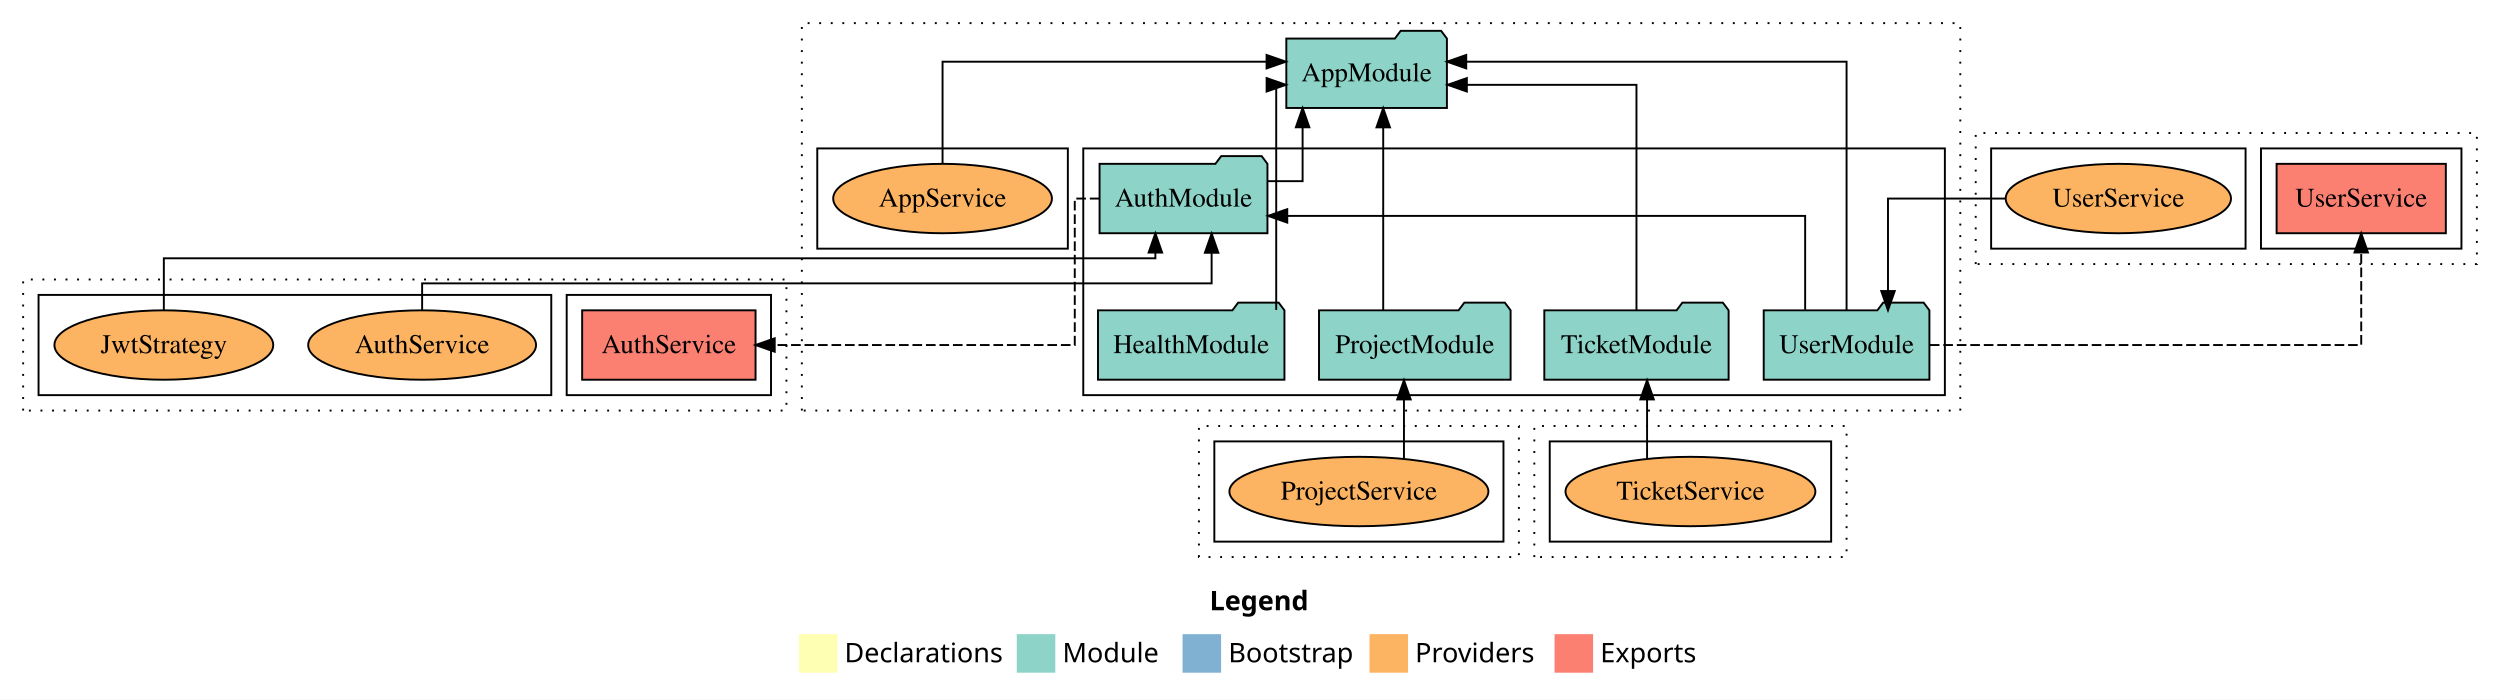
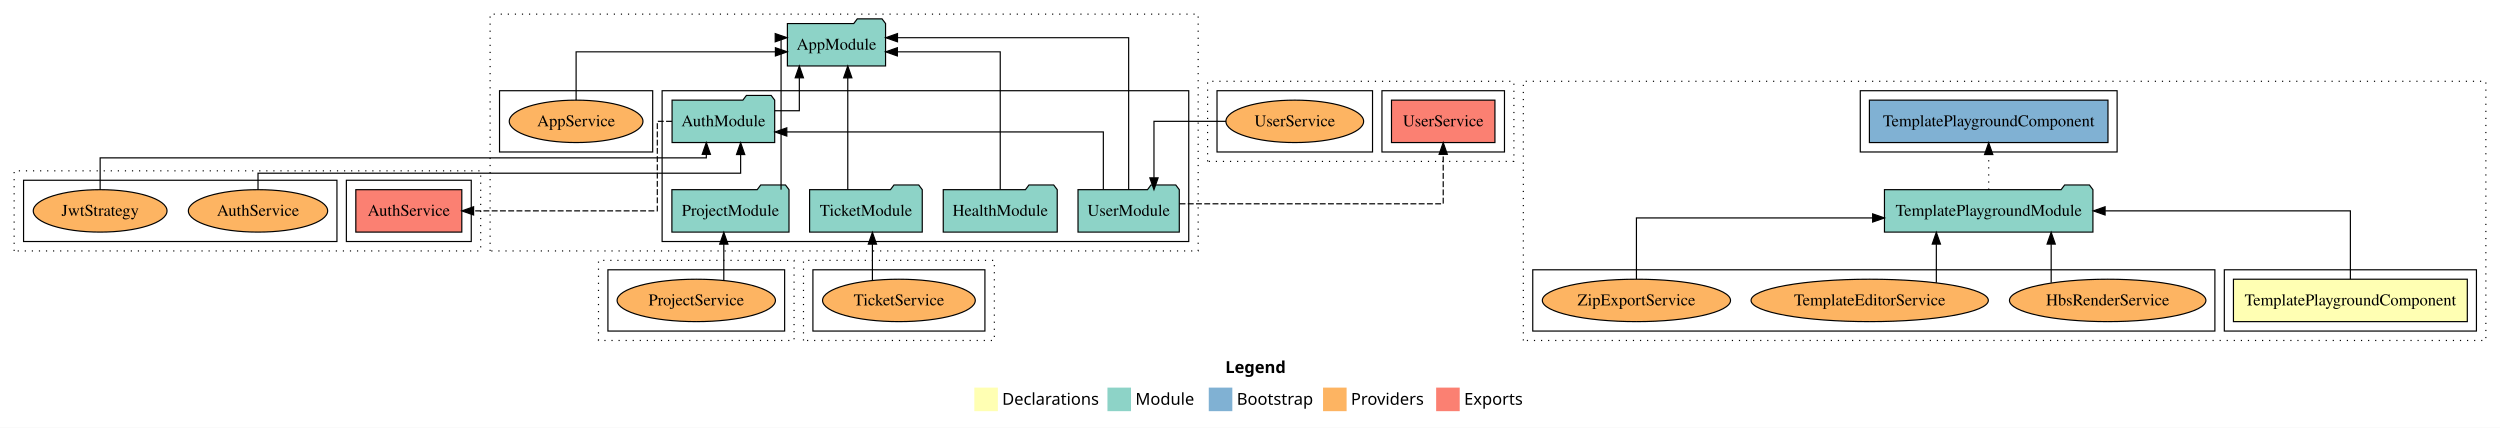
- <svg xmlns="http://www.w3.org/2000/svg" width="1297pt" height="363pt" viewBox="0.00 0.00 1297.00 363.00">
+ <svg xmlns="http://www.w3.org/2000/svg" width="2122pt" height="363pt" viewBox="0.00 0.00 2122.00 363.00">
  <g id="graph0" class="graph" transform="scale(1 1) rotate(0) translate(4 359)">
-     <polygon fill="white" stroke="transparent" points="-4,4 -4,-359 1293,-359 1293,4 -4,4" />
-     <text text-anchor="start" x="623.51" y="-42.4" font-family="Times-12" font-weight="bold" font-size="14.00">Legend</text>
-     <polygon fill="#ffffb3" stroke="transparent" points="410.5,-10 410.5,-30 430.5,-30 430.5,-10 410.5,-10" />
-     <text text-anchor="start" x="434.13" y="-15.4" font-family="Times-12" font-size="14.00">  Declarations</text>
-     <polygon fill="#8dd3c7" stroke="transparent" points="523.5,-10 523.5,-30 543.5,-30 543.5,-10 523.5,-10" />
-     <text text-anchor="start" x="547.23" y="-15.4" font-family="Times-12" font-size="14.00">  Module</text>
-     <polygon fill="#80b1d3" stroke="transparent" points="609.5,-10 609.5,-30 629.5,-30 629.5,-10 609.5,-10" />
-     <text text-anchor="start" x="633.28" y="-15.4" font-family="Times-12" font-size="14.00">  Bootstrap</text>
-     <polygon fill="#fdb462" stroke="transparent" points="706.5,-10 706.5,-30 726.5,-30 726.5,-10 706.5,-10" />
-     <text text-anchor="start" x="730.17" y="-15.4" font-family="Times-12" font-size="14.00">  Providers</text>
-     <polygon fill="#fb8072" stroke="transparent" points="802.5,-10 802.5,-30 822.5,-30 822.5,-10 802.5,-10" />
-     <text text-anchor="start" x="826.23" y="-15.4" font-family="Times-12" font-size="14.00">  Exports</text>
+     <polygon fill="white" stroke="transparent" points="-4,4 -4,-359 2118,-359 2118,4 -4,4" />
+     <text text-anchor="start" x="1036.01" y="-42.4" font-family="Times-12" font-weight="bold" font-size="14.00">Legend</text>
+     <polygon fill="#ffffb3" stroke="transparent" points="823,-10 823,-30 843,-30 843,-10 823,-10" />
+     <text text-anchor="start" x="846.63" y="-15.4" font-family="Times-12" font-size="14.00">  Declarations</text>
+     <polygon fill="#8dd3c7" stroke="transparent" points="936,-10 936,-30 956,-30 956,-10 936,-10" />
+     <text text-anchor="start" x="959.73" y="-15.4" font-family="Times-12" font-size="14.00">  Module</text>
+     <polygon fill="#80b1d3" stroke="transparent" points="1022,-10 1022,-30 1042,-30 1042,-10 1022,-10" />
+     <text text-anchor="start" x="1045.78" y="-15.4" font-family="Times-12" font-size="14.00">  Bootstrap</text>
+     <polygon fill="#fdb462" stroke="transparent" points="1119,-10 1119,-30 1139,-30 1139,-10 1119,-10" />
+     <text text-anchor="start" x="1142.67" y="-15.4" font-family="Times-12" font-size="14.00">  Providers</text>
+     <polygon fill="#fb8072" stroke="transparent" points="1215,-10 1215,-30 1235,-30 1235,-10 1215,-10" />
+     <text text-anchor="start" x="1238.73" y="-15.4" font-family="Times-12" font-size="14.00">  Exports</text>
    <g id="clust1" class="cluster">
      <polygon fill="none" stroke="black" stroke-dasharray="1,5" points="412,-146 412,-347 1013,-347 1013,-146 412,-146" />
    </g>
    <g id="clust3" class="cluster">
      <polygon fill="none" stroke="black" points="558,-154 558,-282 1005,-282 1005,-154 558,-154" />
    </g>
    <g id="clust6" class="cluster">
      <polygon fill="none" stroke="black" points="420,-230 420,-282 550,-282 550,-230 420,-230" />
    </g>
    <g id="clust7" class="cluster">
      <polygon fill="none" stroke="black" stroke-dasharray="1,5" points="8,-146 8,-214 404,-214 404,-146 8,-146" />
    </g>
    <g id="clust10" class="cluster">
      <polygon fill="none" stroke="black" points="290,-154 290,-206 396,-206 396,-154 290,-154" />
    </g>
    <g id="clust12" class="cluster">
      <polygon fill="none" stroke="black" points="16,-154 16,-206 282,-206 282,-154 16,-154" />
    </g>
    <g id="clust19" class="cluster">
-       <polygon fill="none" stroke="black" stroke-dasharray="1,5" points="618,-70 618,-138 784,-138 784,-70 618,-70" />
+       <polygon fill="none" stroke="black" stroke-dasharray="1,5" points="504,-70 504,-138 670,-138 670,-70 504,-70" />
    </g>
    <g id="clust24" class="cluster">
-       <polygon fill="none" stroke="black" points="626,-78 626,-130 776,-130 776,-78 626,-78" />
+       <polygon fill="none" stroke="black" points="512,-78 512,-130 662,-130 662,-78 512,-78" />
    </g>
    <g id="clust25" class="cluster">
-       <polygon fill="none" stroke="black" stroke-dasharray="1,5" points="792,-70 792,-138 954,-138 954,-70 792,-70" />
+       <polygon fill="none" stroke="black" stroke-dasharray="1,5" points="1289,-70 1289,-290 2106,-290 2106,-70 1289,-70" />
+     </g>
+     <g id="clust26" class="cluster">
+       <polygon fill="none" stroke="black" points="1884,-78 1884,-130 2098,-130 2098,-78 1884,-78" />
    </g>
    <g id="clust30" class="cluster">
-       <polygon fill="none" stroke="black" points="800,-78 800,-130 946,-130 946,-78 800,-78" />
+       <polygon fill="none" stroke="black" points="1575,-230 1575,-282 1793,-282 1793,-230 1575,-230" />
    </g>
    <g id="clust31" class="cluster">
+       <polygon fill="none" stroke="black" points="1297,-78 1297,-130 1876,-130 1876,-78 1297,-78" />
+     </g>
+     <g id="clust32" class="cluster">
+       <polygon fill="none" stroke="black" stroke-dasharray="1,5" points="678,-70 678,-138 840,-138 840,-70 678,-70" />
+     </g>
+     <g id="clust37" class="cluster">
+       <polygon fill="none" stroke="black" points="686,-78 686,-130 832,-130 832,-78 686,-78" />
+     </g>
+     <g id="clust38" class="cluster">
      <polygon fill="none" stroke="black" stroke-dasharray="1,5" points="1021,-222 1021,-290 1281,-290 1281,-222 1021,-222" />
    </g>
-     <g id="clust34" class="cluster">
+     <g id="clust41" class="cluster">
      <polygon fill="none" stroke="black" points="1169,-230 1169,-282 1273,-282 1273,-230 1169,-230" />
    </g>
-     <g id="clust36" class="cluster">
+     <g id="clust43" class="cluster">
      <polygon fill="none" stroke="black" points="1029,-230 1029,-282 1161,-282 1161,-230 1029,-230" />
    </g>
    <g id="node1" class="node">
      <polygon fill="#8dd3c7" stroke="black" points="653.55,-274 650.55,-278 629.55,-278 626.55,-274 566.45,-274 566.45,-238 653.55,-238 653.55,-274" />
      <text text-anchor="middle" x="610" y="-251.8" font-family="Times,serif" font-size="14.00">AuthModule</text>
    </g>
    <g id="node6" class="node">
-       <polygon fill="#8dd3c7" stroke="black" points="746.66,-339 743.66,-343 722.66,-343 719.66,-339 663.34,-339 663.34,-303 746.66,-303 746.66,-339" />
-       <text text-anchor="middle" x="705" y="-316.8" font-family="Times,serif" font-size="14.00">AppModule</text>
+       <polygon fill="#8dd3c7" stroke="black" points="747.66,-339 744.66,-343 723.66,-343 720.66,-339 664.34,-339 664.34,-303 747.66,-303 747.66,-339" />
+       <text text-anchor="middle" x="706" y="-316.8" font-family="Times,serif" font-size="14.00">AppModule</text>
    </g>
    <g id="edge1" class="edge">
-       <path fill="none" stroke="black" d="M653.58,-265C663.81,-265 671.79,-265 671.79,-265 671.79,-265 671.79,-292.97 671.79,-292.97" />
-       <polygon fill="black" stroke="black" points="668.29,-292.97 671.79,-302.97 675.29,-292.97 668.29,-292.97" />
+       <path fill="none" stroke="black" d="M653.72,-265C665.22,-265 674.47,-265 674.47,-265 674.47,-265 674.47,-292.97 674.47,-292.97" />
+       <polygon fill="black" stroke="black" points="670.97,-292.97 674.47,-302.97 677.97,-292.97 670.97,-292.97" />
    </g>
    <g id="node8" class="node">
      <polygon fill="#fb8072" stroke="black" points="387.98,-198 298.02,-198 298.02,-162 387.98,-162 387.98,-198" />
      <text text-anchor="middle" x="343" y="-175.8" font-family="Times,serif" font-size="14.00">AuthService </text>
    </g>
    <g id="edge8" class="edge">
-       <path fill="none" stroke="black" stroke-dasharray="5,2" d="M566.39,-256C558.96,-256 553.59,-256 553.59,-256 553.59,-256 553.59,-180 553.59,-180 553.59,-180 397.92,-180 397.92,-180" />
-       <polygon fill="black" stroke="black" points="397.92,-176.5 387.92,-180 397.92,-183.5 397.92,-176.5" />
+       <path fill="none" stroke="black" stroke-dasharray="5,2" d="M566.37,-256C559.13,-256 553.92,-256 553.92,-256 553.92,-256 553.92,-180 553.92,-180 553.92,-180 397.99,-180 397.99,-180" />
+       <polygon fill="black" stroke="black" points="397.99,-176.5 387.99,-180 397.99,-183.5 397.99,-176.5" />
    </g>
    <g id="node2" class="node">
-       <polygon fill="#8dd3c7" stroke="black" points="662.37,-198 659.37,-202 638.37,-202 635.37,-198 565.63,-198 565.63,-162 662.37,-162 662.37,-198" />
-       <text text-anchor="middle" x="614" y="-175.8" font-family="Times,serif" font-size="14.00">HealthModule</text>
+       <polygon fill="#8dd3c7" stroke="black" points="893.37,-198 890.37,-202 869.37,-202 866.37,-198 796.63,-198 796.63,-162 893.37,-162 893.37,-198" />
+       <text text-anchor="middle" x="845" y="-175.8" font-family="Times,serif" font-size="14.00">HealthModule</text>
    </g>
    <g id="edge2" class="edge">
-       <path fill="none" stroke="black" d="M658.1,-198.21C658.1,-235.06 658.1,-315 658.1,-315 658.1,-315 658.61,-315 658.61,-315" />
-       <polygon fill="black" stroke="black" points="653.12,-318.5 663.12,-315 653.12,-311.5 653.12,-318.5" />
+       <path fill="none" stroke="black" d="M845,-198.21C845,-235.06 845,-315 845,-315 845,-315 757.7,-315 757.7,-315" />
+       <polygon fill="black" stroke="black" points="757.7,-311.5 747.7,-315 757.7,-318.5 757.7,-311.5" />
    </g>
    <g id="node3" class="node">
-       <polygon fill="#8dd3c7" stroke="black" points="779.7,-198 776.7,-202 755.7,-202 752.7,-198 680.3,-198 680.3,-162 779.7,-162 779.7,-198" />
-       <text text-anchor="middle" x="730" y="-175.8" font-family="Times,serif" font-size="14.00">ProjectModule</text>
+       <polygon fill="#8dd3c7" stroke="black" points="665.7,-198 662.7,-202 641.7,-202 638.7,-198 566.3,-198 566.3,-162 665.7,-162 665.7,-198" />
+       <text text-anchor="middle" x="616" y="-175.8" font-family="Times,serif" font-size="14.00">ProjectModule</text>
    </g>
    <g id="edge3" class="edge">
-       <path fill="none" stroke="black" d="M713.61,-198.14C713.61,-198.14 713.61,-292.93 713.61,-292.93" />
-       <polygon fill="black" stroke="black" points="710.11,-292.92 713.61,-302.93 717.11,-292.93 710.11,-292.92" />
+       <path fill="none" stroke="black" d="M658.97,-198.03C658.97,-237.28 658.97,-327 658.97,-327 658.97,-327 659.48,-327 659.48,-327" />
+       <polygon fill="black" stroke="black" points="654.01,-330.5 664.01,-327 654.01,-323.5 654.01,-330.5" />
    </g>
    <g id="node4" class="node">
-       <polygon fill="#8dd3c7" stroke="black" points="892.81,-198 889.81,-202 868.81,-202 865.81,-198 797.19,-198 797.19,-162 892.81,-162 892.81,-198" />
-       <text text-anchor="middle" x="845" y="-175.8" font-family="Times,serif" font-size="14.00">TicketModule</text>
+       <polygon fill="#8dd3c7" stroke="black" points="778.81,-198 775.81,-202 754.81,-202 751.81,-198 683.19,-198 683.19,-162 778.81,-162 778.81,-198" />
+       <text text-anchor="middle" x="731" y="-175.8" font-family="Times,serif" font-size="14.00">TicketModule</text>
    </g>
    <g id="edge4" class="edge">
-       <path fill="none" stroke="black" d="M845,-198.21C845,-235.06 845,-315 845,-315 845,-315 757,-315 757,-315" />
-       <polygon fill="black" stroke="black" points="757,-311.5 747,-315 757,-318.5 757,-311.5" />
+       <path fill="none" stroke="black" d="M715.59,-198.14C715.59,-198.14 715.59,-292.93 715.59,-292.93" />
+       <polygon fill="black" stroke="black" points="712.09,-292.92 715.59,-302.93 719.09,-292.93 712.09,-292.92" />
    </g>
    <g id="node5" class="node">
      <polygon fill="#8dd3c7" stroke="black" points="996.98,-198 993.98,-202 972.98,-202 969.98,-198 911.02,-198 911.02,-162 996.98,-162 996.98,-198" />
      <text text-anchor="middle" x="954" y="-175.8" font-family="Times,serif" font-size="14.00">UserModule</text>
    </g>
    <g id="edge7" class="edge">
      <path fill="none" stroke="black" d="M932.51,-198.31C932.51,-218.15 932.51,-247 932.51,-247 932.51,-247 663.83,-247 663.83,-247" />
      <polygon fill="black" stroke="black" points="663.83,-243.5 653.83,-247 663.83,-250.5 663.83,-243.5" />
    </g>
    <g id="edge5" class="edge">
-       <path fill="none" stroke="black" d="M954,-198.03C954,-237.28 954,-327 954,-327 954,-327 756.68,-327 756.68,-327" />
-       <polygon fill="black" stroke="black" points="756.68,-323.5 746.68,-327 756.68,-330.5 756.68,-323.5" />
-     </g>
-     <g id="node13" class="node">
+       <path fill="none" stroke="black" d="M954,-198.03C954,-237.28 954,-327 954,-327 954,-327 757.79,-327 757.79,-327" />
+       <polygon fill="black" stroke="black" points="757.79,-323.5 747.79,-327 757.79,-330.5 757.79,-323.5" />
+     </g>
+     <g id="node19" class="node">
      <polygon fill="#fb8072" stroke="black" points="1264.9,-274 1177.1,-274 1177.1,-238 1264.9,-238 1264.9,-274" />
      <text text-anchor="middle" x="1221" y="-251.8" font-family="Times,serif" font-size="14.00">UserService </text>
    </g>
-     <g id="edge13" class="edge">
-       <path fill="none" stroke="black" stroke-dasharray="5,2" d="M997.19,-180C1072.76,-180 1221,-180 1221,-180 1221,-180 1221,-227.99 1221,-227.99" />
-       <polygon fill="black" stroke="black" points="1217.5,-227.99 1221,-237.99 1224.5,-227.99 1217.5,-227.99" />
+     <g id="edge18" class="edge">
+       <path fill="none" stroke="black" stroke-dasharray="5,2" d="M997.19,-186C1072.76,-186 1221,-186 1221,-186 1221,-186 1221,-227.97 1221,-227.97" />
+       <polygon fill="black" stroke="black" points="1217.5,-227.97 1221,-237.97 1224.5,-227.97 1217.5,-227.97" />
    </g>
    <g id="node7" class="node">
      <ellipse fill="#fdb462" stroke="black" cx="485" cy="-256" rx="56.74" ry="18" />
      <text text-anchor="middle" x="485" y="-251.8" font-family="Times,serif" font-size="14.00">AppService</text>
    </g>
    <g id="edge6" class="edge">
-       <path fill="none" stroke="black" d="M485,-274.28C485,-295.32 485,-327 485,-327 485,-327 653.1,-327 653.1,-327" />
-       <polygon fill="black" stroke="black" points="653.1,-330.5 663.1,-327 653.1,-323.5 653.1,-330.5" />
+       <path fill="none" stroke="black" d="M485,-274.02C485,-291.37 485,-315 485,-315 485,-315 654.17,-315 654.17,-315" />
+       <polygon fill="black" stroke="black" points="654.17,-318.5 664.17,-315 654.17,-311.5 654.17,-318.5" />
    </g>
    <g id="node9" class="node">
      <ellipse fill="#fdb462" stroke="black" cx="215" cy="-180" rx="59.11" ry="18" />
      <text text-anchor="middle" x="215" y="-175.8" font-family="Times,serif" font-size="14.00">AuthService</text>
    </g>
    <g id="edge9" class="edge">
-       <path fill="none" stroke="black" d="M215,-198.24C215,-205.43 215,-212 215,-212 215,-212 624.59,-212 624.59,-212 624.59,-212 624.59,-227.85 624.59,-227.85" />
-       <polygon fill="black" stroke="black" points="621.09,-227.85 624.59,-237.85 628.09,-227.85 621.09,-227.85" />
+       <path fill="none" stroke="black" d="M215,-198.24C215,-205.43 215,-212 215,-212 215,-212 624.65,-212 624.65,-212 624.65,-212 624.65,-227.85 624.65,-227.85" />
+       <polygon fill="black" stroke="black" points="621.15,-227.85 624.65,-237.85 628.15,-227.85 621.15,-227.85" />
    </g>
    <g id="node10" class="node">
      <ellipse fill="#fdb462" stroke="black" cx="81" cy="-180" rx="56.76" ry="18" />
      <text text-anchor="middle" x="81" y="-175.8" font-family="Times,serif" font-size="14.00">JwtStrategy</text>
    </g>
    <g id="edge10" class="edge">
-       <path fill="none" stroke="black" d="M81,-198.04C81,-210.56 81,-225 81,-225 81,-225 595.41,-225 595.41,-225 595.41,-225 595.41,-227.97 595.41,-227.97" />
-       <polygon fill="black" stroke="black" points="591.91,-227.97 595.41,-237.97 598.91,-227.97 591.91,-227.97" />
+       <path fill="none" stroke="black" d="M81,-198.04C81,-210.56 81,-225 81,-225 81,-225 595.52,-225 595.52,-225 595.52,-225 595.52,-227.97 595.52,-227.97" />
+       <polygon fill="black" stroke="black" points="592.02,-227.97 595.52,-237.97 599.02,-227.97 592.02,-227.97" />
    </g>
    <g id="node11" class="node">
-       <ellipse fill="#fdb462" stroke="black" cx="701" cy="-104" rx="67.19" ry="18" />
-       <text text-anchor="middle" x="701" y="-99.8" font-family="Times,serif" font-size="14.00">ProjectService</text>
+       <ellipse fill="#fdb462" stroke="black" cx="587" cy="-104" rx="67.19" ry="18" />
+       <text text-anchor="middle" x="587" y="-99.8" font-family="Times,serif" font-size="14.00">ProjectService</text>
    </g>
    <g id="edge11" class="edge">
-       <path fill="none" stroke="black" d="M724.37,-121.25C724.37,-121.25 724.37,-151.76 724.37,-151.76" />
-       <polygon fill="black" stroke="black" points="720.87,-151.76 724.37,-161.76 727.87,-151.76 720.87,-151.76" />
+       <path fill="none" stroke="black" d="M610.37,-121.25C610.37,-121.25 610.37,-151.76 610.37,-151.76" />
+       <polygon fill="black" stroke="black" points="606.87,-151.76 610.37,-161.76 613.87,-151.76 606.87,-151.76" />
    </g>
    <g id="node12" class="node">
-       <ellipse fill="#fdb462" stroke="black" cx="873" cy="-104" rx="64.82" ry="18" />
-       <text text-anchor="middle" x="873" y="-99.8" font-family="Times,serif" font-size="14.00">TicketService</text>
+       <polygon fill="#ffffb3" stroke="black" points="2090.25,-122 1891.75,-122 1891.75,-86 2090.25,-86 2090.25,-122" />
+       <text text-anchor="middle" x="1991" y="-99.8" font-family="Times,serif" font-size="14.00">TemplatePlaygroundComponent</text>
+     </g>
+     <g id="node13" class="node">
+       <polygon fill="#8dd3c7" stroke="black" points="1772.47,-198 1769.47,-202 1748.47,-202 1745.47,-198 1595.53,-198 1595.53,-162 1772.47,-162 1772.47,-198" />
+       <text text-anchor="middle" x="1684" y="-175.8" font-family="Times,serif" font-size="14.00">TemplatePlaygroundModule</text>
    </g>
    <g id="edge12" class="edge">
-       <path fill="none" stroke="black" d="M850.5,-121.25C850.5,-121.25 850.5,-151.76 850.5,-151.76" />
-       <polygon fill="black" stroke="black" points="847,-151.76 850.5,-161.76 854,-151.76 847,-151.76" />
+       <path fill="none" stroke="black" d="M1991,-122.01C1991,-144.49 1991,-180 1991,-180 1991,-180 1782.8,-180 1782.8,-180" />
+       <polygon fill="black" stroke="black" points="1782.8,-176.5 1772.8,-180 1782.8,-183.5 1782.8,-176.5" />
    </g>
    <g id="node14" class="node">
+       <polygon fill="#80b1d3" stroke="black" points="1785.25,-274 1582.75,-274 1582.75,-238 1785.25,-238 1785.25,-274" />
+       <text text-anchor="middle" x="1684" y="-251.8" font-family="Times,serif" font-size="14.00">TemplatePlaygroundComponent </text>
+     </g>
+     <g id="edge13" class="edge">
+       <path fill="none" stroke="black" stroke-dasharray="1,5" d="M1684,-198.01C1684,-198.01 1684,-227.85 1684,-227.85" />
+       <polygon fill="black" stroke="black" points="1680.5,-227.85 1684,-237.85 1687.5,-227.85 1680.5,-227.85" />
+     </g>
+     <g id="node15" class="node">
+       <ellipse fill="#fdb462" stroke="black" cx="1785" cy="-104" rx="83.37" ry="18" />
+       <text text-anchor="middle" x="1785" y="-99.8" font-family="Times,serif" font-size="14.00">HbsRenderService</text>
+     </g>
+     <g id="edge14" class="edge">
+       <path fill="none" stroke="black" d="M1737.03,-119.02C1737.03,-119.02 1737.03,-151.8 1737.03,-151.8" />
+       <polygon fill="black" stroke="black" points="1733.53,-151.8 1737.03,-161.8 1740.53,-151.8 1733.53,-151.8" />
+     </g>
+     <g id="node16" class="node">
+       <ellipse fill="#fdb462" stroke="black" cx="1583" cy="-104" rx="100.7" ry="18" />
+       <text text-anchor="middle" x="1583" y="-99.8" font-family="Times,serif" font-size="14.00">TemplateEditorService</text>
+     </g>
+     <g id="edge15" class="edge">
+       <path fill="none" stroke="black" d="M1639.56,-119.02C1639.56,-119.02 1639.56,-151.8 1639.56,-151.8" />
+       <polygon fill="black" stroke="black" points="1636.06,-151.8 1639.56,-161.8 1643.06,-151.8 1636.06,-151.8" />
+     </g>
+     <g id="node17" class="node">
+       <ellipse fill="#fdb462" stroke="black" cx="1385" cy="-104" rx="79.87" ry="18" />
+       <text text-anchor="middle" x="1385" y="-99.8" font-family="Times,serif" font-size="14.00">ZipExportService</text>
+     </g>
+     <g id="edge16" class="edge">
+       <path fill="none" stroke="black" d="M1385,-122.03C1385,-142.77 1385,-174 1385,-174 1385,-174 1585.5,-174 1585.5,-174" />
+       <polygon fill="black" stroke="black" points="1585.5,-177.5 1595.5,-174 1585.5,-170.5 1585.5,-177.5" />
+     </g>
+     <g id="node18" class="node">
+       <ellipse fill="#fdb462" stroke="black" cx="759" cy="-104" rx="64.82" ry="18" />
+       <text text-anchor="middle" x="759" y="-99.8" font-family="Times,serif" font-size="14.00">TicketService</text>
+     </g>
+     <g id="edge17" class="edge">
+       <path fill="none" stroke="black" d="M736.5,-121.25C736.5,-121.25 736.5,-151.76 736.5,-151.76" />
+       <polygon fill="black" stroke="black" points="733,-151.76 736.5,-161.76 740,-151.76 733,-151.76" />
+     </g>
+     <g id="node20" class="node">
      <ellipse fill="#fdb462" stroke="black" cx="1095" cy="-256" rx="58.44" ry="18" />
      <text text-anchor="middle" x="1095" y="-251.8" font-family="Times,serif" font-size="14.00">UserService</text>
    </g>
-     <g id="edge14" class="edge">
+     <g id="edge19" class="edge">
      <path fill="none" stroke="black" d="M1036.65,-256C1006.31,-256 975.49,-256 975.49,-256 975.49,-256 975.49,-208.01 975.49,-208.01" />
      <polygon fill="black" stroke="black" points="978.99,-208.01 975.49,-198.01 971.99,-208.01 978.99,-208.01" />
    </g>
  </g>
</svg>
